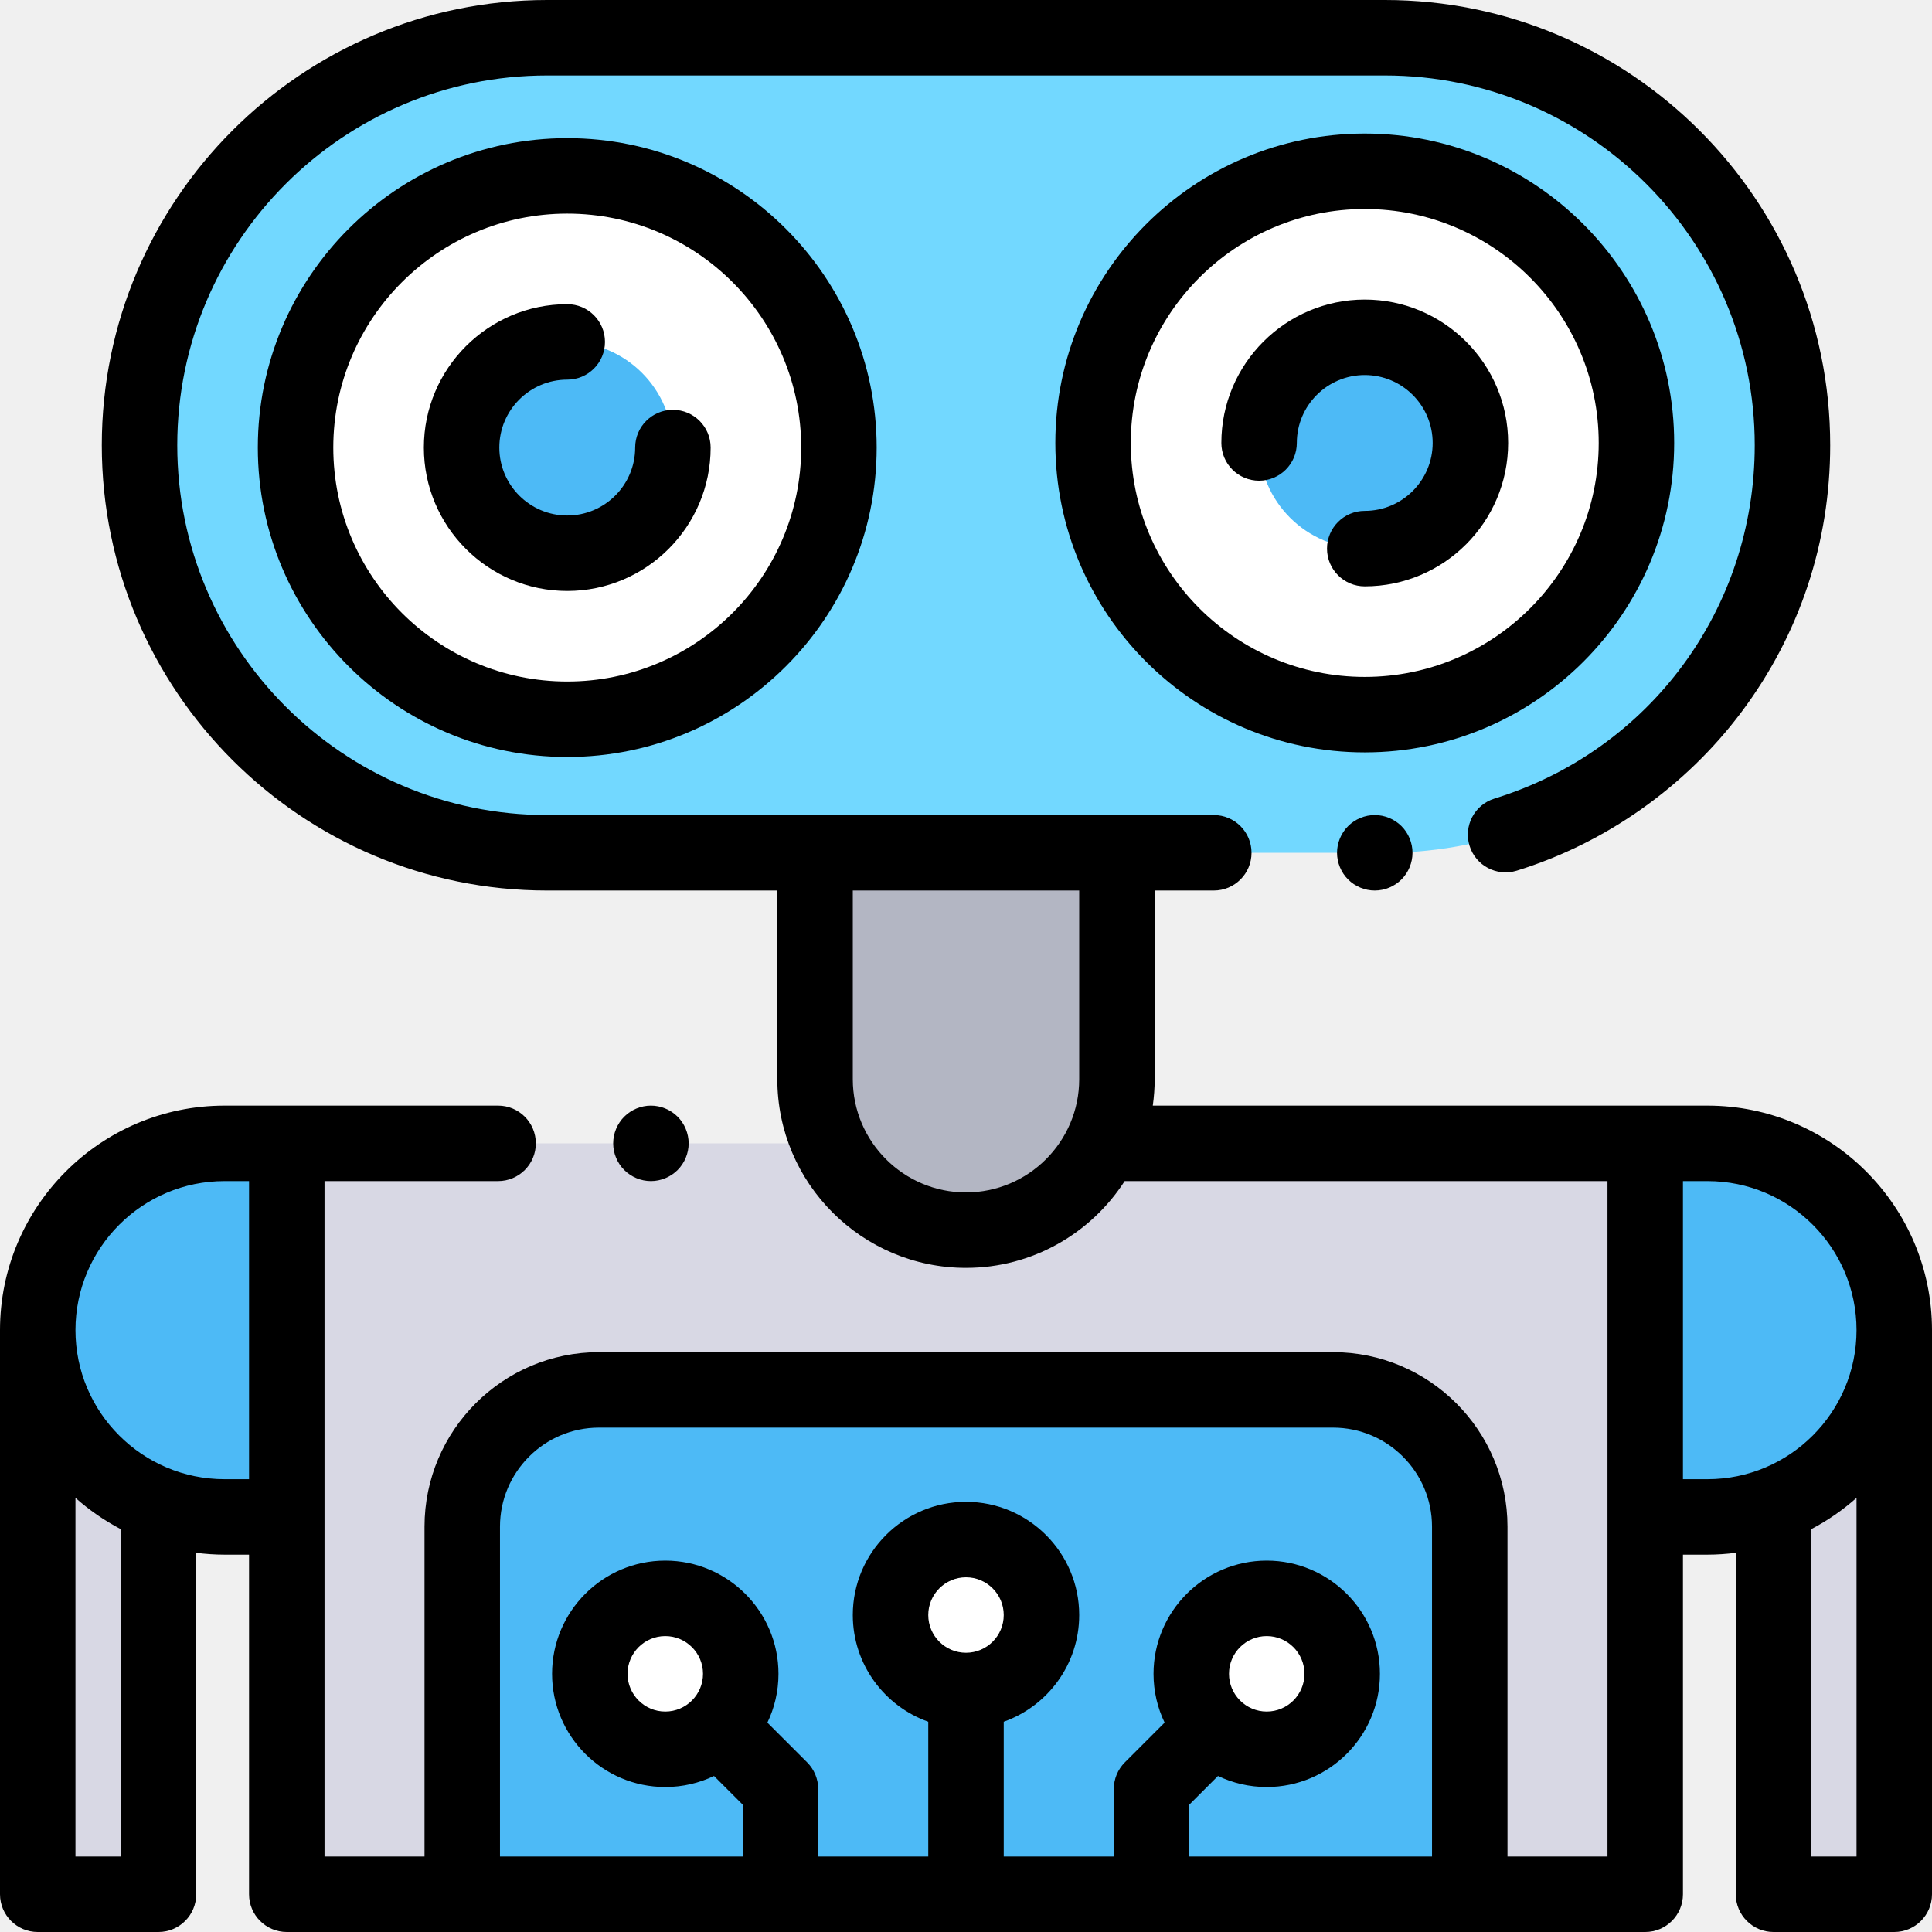
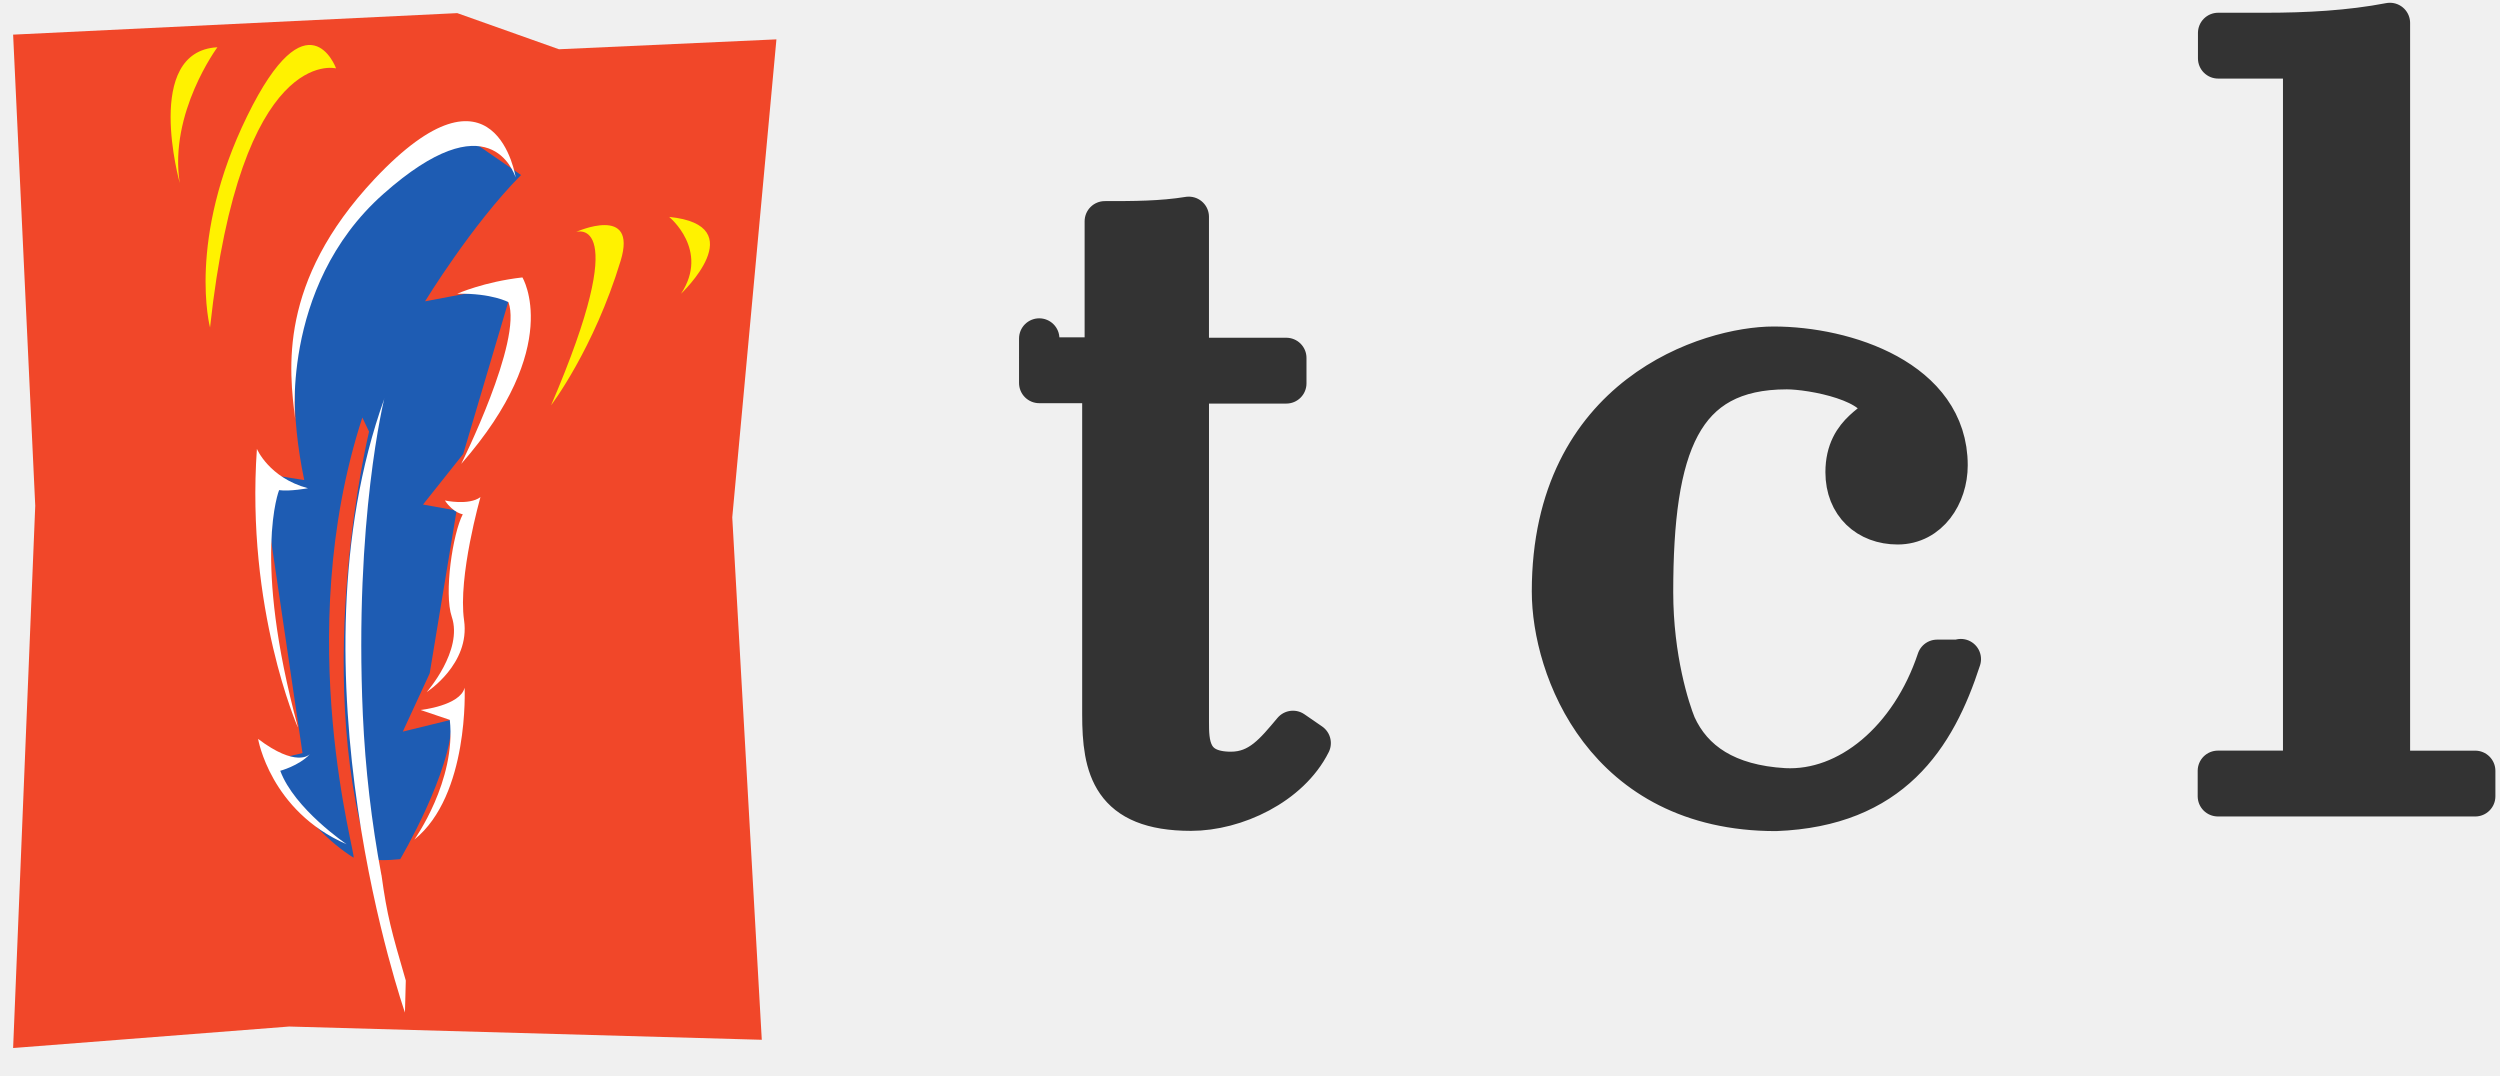
- <svg xmlns="http://www.w3.org/2000/svg" version="1.1" id="Capa_1" x="0px" y="0px" viewBox="0 0 128 128" xml:space="preserve" width="128" height="128">
-   <defs id="defs85" />
-   <g id="g876" transform="scale(0.25)">
-     <g id="g6">
-       <polygon id="polygon2" points="42,399.333 42,502 10,502 10,352.5 " style="fill:#d8d8e4" />
-       <polygon id="polygon4" points="470,399.333 470,502 502,502 502,352.5 " style="fill:#d8d8e4" />
+ <svg xmlns="http://www.w3.org/2000/svg" xmlns:xlink="http://www.w3.org/1999/xlink" viewBox="0 0 95.27 41" fill="#fff" fill-rule="evenodd" stroke="#000" stroke-linecap="round" stroke-linejoin="round">
+   <use xlink:href="#A" x=".5" y=".5" />
+   <symbol id="A" overflow="visible">
+     <g stroke="none" fill-rule="nonzero">
+       <path d="M10.552 38.62l17.978.504-1.125-19.908L29.088 1l-8.288.377L16.925 0 0 .82.843 18.775 0 39.438l10.534-.82" fill="#f14729" />
+       <path d="M16.728 26.92l-1.878.46 1.025-2.22 1.025-6.203-1.28-.23 1.532-1.926 1.912-6.453-3.365.634s1.775-2.913 3.657-4.812l-2.462-1.696s-7.934 3.135-5.8 13.32l-1.64-.257L11.028 28.2l-1.33.306s1.375 2.494 3.27 3.675c.175.108-2.4-8.346.34-16.77l.256.537s-2.175 8.98 0 16.234c0 0 .1.172 1.188.058 0 0 1.97-3.33 1.97-5.34" fill="#1e5cb3" />
+       <path d="M14.148 14.676s-1.153 4.608-.82 12.078a43.94 43.94 0 0 0 .706 6.087h.003c.217 1.57.375 2.125.927 4.025l-.032 1.22s-4.53-12.974-.784-23.4m2.78-3.994s1.02-.455 2.48-.62c0 0 1.596 2.625-2.332 7.106 0 0 2.344-4.694 1.8-6.162 0 0-.62-.345-1.937-.323m-.483 7.88s.915.2 1.354-.13c0 0-.865 3.03-.625 4.696s-1.425 2.735-1.425 2.735 1.394-1.582.956-2.87c-.304-.894.038-3.18.42-3.906 0 0-.358-.045-.68-.523m-.92 7.98s1.5-.163 1.67-.848c0 0 .185 4.098-1.915 5.788 0 0 1.602-2.242 1.35-4.562l-1.106-.375m-4.25 1.7s-.5.5-1.95-.6c0 0 .466 2.754 3.375 4.015 0 0-1.992-1.346-2.53-2.8 0 0 .704-.187 1.12-.622m-.455-1.045s-1.98-4.505-1.555-10.6c0 0 .463 1.103 1.946 1.5 0 0-.7.13-1.1.072 0 0-1.035 2.57.716 9.03m8.3-20.94s-.74-4.875-5.38.055c-3.692 3.935-3.252 7.278-3.025 9.14.057.478-.687-4.98 3.36-8.57s4.96-.837 5.046-.627" />
+       <path d="M12.302 2.105s-3.625-.933-4.798 9.875c0 0-.894-3.34 1.418-8.062s3.38-1.825 3.38-1.825M7.786 1.3S5.93 3.806 6.35 6.473c0 0-1.407-5.02 1.435-5.172M21.45 8.34s2.195-.725-.948 6.602c0 0 1.628-2.14 2.65-5.506.658-2.16-1.702-1.096-1.702-1.096M25 7.766s1.55 1.26.453 2.927c0 0 2.76-2.603-.453-2.927" fill="#fff200" />
    </g>
-     <g id="g12">
-       <path id="path8" d="M 59.5,402 H 76 V 303 H 59.5 C 32.162,303 10,325.162 10,352.5 v 0 c 0,27.338 22.162,49.5 49.5,49.5 z" style="fill:#4dbaf6" />
-       <path id="path10" d="M 452.5,402 H 436 v -99 h 16.5 c 27.338,0 49.5,22.162 49.5,49.5 v 0 c 0,27.338 -22.162,49.5 -49.5,49.5 z" style="fill:#4dbaf6" />
-     </g>
-     <path id="path14" d="m 144.977,10 h 222.046 c 59.647,0 108,48.353 108,108 v 0 c 0,59.647 -48.353,108 -108,108 H 144.977 c -59.647,0 -108,-48.353 -108,-108 v 0 c 0,-59.647 48.354,-108 108,-108 z" style="fill:#72d8ff" />
-     <polyline id="polyline16" points="216,303 76,303 76,502 436,502 436,303 296,303 " style="fill:#d8d8e4" />
-     <circle id="circle18" r="72" cy="118.61" cx="150.33" style="fill:#ffffff" />
-     <circle id="circle20" r="28" cy="118.61" cx="150.33" style="fill:#4dbaf6" />
-     <circle id="circle22" r="72" cy="117.39" cx="361.67" style="fill:#ffffff" />
-     <circle id="circle24" r="28" cy="117.39" cx="361.67" style="fill:#4dbaf6" />
-     <path id="path26" d="m 256,326 v 0 c -22.091,0 -40,-17.909 -40,-40 v -60 h 80 v 60 c 0,22.091 -17.909,40 -40,40 z" style="fill:#b3b6c3" />
-     <path id="path28" d="m 389.5,502 h -267 v -97.417 c 0,-20.02 16.23,-36.25 36.25,-36.25 h 194.5 c 20.02,0 36.25,16.23 36.25,36.25 z" style="fill:#4dbaf6" />
-     <g id="g36">
-       <circle id="circle30" r="20" cy="428" cx="256" style="fill:#ffffff" />
-       <circle id="circle32" r="20" cy="443.58" cx="335.7" style="fill:#ffffff" />
-       <circle id="circle34" r="20" cy="443.58" cx="176.3" style="fill:#ffffff" />
-     </g>
-     <path id="path38" d="m 357.26,218.93 c -1.86,1.86 -2.93,4.44 -2.93,7.07 0,2.63 1.07,5.21 2.93,7.07 1.86,1.86 4.44,2.93 7.07,2.93 2.64,0 5.21,-1.07 7.07,-2.93 1.87,-1.86 2.93,-4.44 2.93,-7.07 0,-2.63 -1.06,-5.21 -2.93,-7.07 -1.86,-1.86 -4.43,-2.93 -7.07,-2.93 -2.63,0 -5.21,1.07 -7.07,2.93 z" />
-     <path id="path40" d="m 68.326,118.611 c 0,45.215 36.785,82 82,82 45.215,0 82,-36.785 82,-82 0,-45.215 -36.785,-82 -82,-82 -45.215,0 -82,36.785 -82,82 z m 144,0 c 0,34.187 -27.813,62 -62,62 -34.187,0 -62,-27.813 -62,-62 0,-34.187 27.813,-62 62,-62 34.187,0 62,27.813 62,62 z" />
-     <path id="path42" d="m 112.326,118.611 c 0,20.953 17.047,38 38,38 20.953,0 38,-17.047 38,-38 0,-5.523 -4.477,-10 -10,-10 -5.523,0 -10,4.477 -10,10 0,9.925 -8.075,18 -18,18 -9.925,0 -18,-8.075 -18,-18 0,-9.925 8.075,-18 18,-18 5.523,0 10,-4.477 10,-10 0,-5.523 -4.477,-10 -10,-10 -20.953,0 -38,17.047 -38,38 z" />
-     <path id="path44" d="m 443.674,117.389 c 0,-45.215 -36.785,-82 -82,-82 -45.215,0 -82,36.785 -82,82 0,45.215 36.785,82 82,82 45.215,0 82,-36.785 82,-82 z m -82,62 c -34.187,0 -62,-27.813 -62,-62 0,-34.187 27.813,-62 62,-62 34.187,0 62,27.813 62,62 0,34.187 -27.813,62 -62,62 z" />
-     <path id="path46" d="m 361.674,79.389 c -20.953,0 -38,17.047 -38,38 0,5.523 4.477,10 10,10 5.523,0 10,-4.477 10,-10 0,-9.925 8.075,-18 18,-18 9.925,0 18,8.075 18,18 0,9.925 -8.075,18 -18,18 -5.523,0 -10,4.477 -10,10 0,5.523 4.477,10 10,10 20.953,0 38,-17.047 38,-38 0,-20.953 -17.047,-38 -38,-38 z" />
-     <path id="path48" d="m 179.57,310.069 c 1.86,-1.859 2.93,-4.439 2.93,-7.069 0,-2.63 -1.07,-5.21 -2.93,-7.07 -1.86,-1.86 -4.44,-2.93 -7.07,-2.93 -2.63,0 -5.21,1.069 -7.07,2.93 -1.86,1.86 -2.93,4.44 -2.93,7.07 0,2.63 1.07,5.21 2.93,7.069 1.86,1.86 4.44,2.931 7.07,2.931 2.63,0 5.21,-1.07 7.07,-2.931 z" />
-     <path id="path50" d="m 452.5,293 h -147 c 0.322,-2.289 0.5,-4.624 0.5,-7 v -50 h 15.667 c 5.523,0 10,-4.477 10,-10 0,-5.523 -4.477,-10 -10,-10 h -176.69 c -54.037,0 -98,-43.962 -98,-98 0,-54.038 43.962,-98 98,-98 h 222.046 c 54.037,0 98,43.962 98,98 0,43.236 -27.722,80.865 -68.982,93.636 -5.276,1.633 -8.229,7.233 -6.596,12.509 1.633,5.275 7.232,8.228 12.509,6.596 23.561,-7.292 44.718,-22.233 59.574,-42.071 15.371,-20.524 23.495,-44.961 23.495,-70.67 0,-65.065 -52.935,-118 -118,-118 H 144.977 c -65.065,0 -118,52.935 -118,118 0,65.065 52.935,118 118,118 H 206 v 50 c 0,27.57 22.43,50 50,50 17.629,0 33.144,-9.179 42.05,-23 H 426 v 179 h -26.5 v -87.417 c 0,-25.502 -20.748,-46.25 -46.25,-46.25 h -194.5 c -25.502,0 -46.25,20.748 -46.25,46.25 V 492 H 86 V 313 h 46 c 5.523,0 10,-4.478 10,-10 0,-5.522 -4.477,-10 -10,-10 H 59.5 C 26.691,293 0,319.691 0,352.5 V 502 c 0,5.522 4.477,10 10,10 h 32 c 5.523,0 10,-4.478 10,-10 v -90.489 c 2.459,0.311 4.958,0.489 7.5,0.489 H 66 v 90 c 0,5.522 4.477,10 10,10 h 360 c 5.523,0 10,-4.478 10,-10 v -90 h 6.5 c 2.542,0 5.041,-0.178 7.5,-0.489 V 502 c 0,5.522 4.477,10 10,10 h 32 c 5.523,0 10,-4.478 10,-10 V 352.5 C 512,319.691 485.309,293 452.5,293 Z M 256,316 c -16.542,0 -30,-13.458 -30,-30 v -50 h 60 v 50 c 0,16.542 -13.458,30 -30,30 z M 32,492 H 20 v -95.054 c 3.631,3.23 7.659,6.019 12,8.292 z M 59.5,392 C 37.72,392 20,374.28 20,352.5 20,330.72 37.72,313 59.5,313 H 66 v 79 z m 116.804,61.58 c -5.514,0 -10,-4.486 -10,-10 0,-5.514 4.486,-10 10,-10 5.514,0 10,4.486 10,10 0,5.514 -4.486,10 -10,10 z M 256,438 c -5.514,0 -10,-4.486 -10,-10 0,-5.514 4.486,-10 10,-10 5.514,0 10,4.486 10,10 0,5.514 -4.486,10 -10,10 z m 69.696,5.58 c 0,-5.514 4.486,-10 10,-10 5.514,0 10,4.486 10,10 0,5.514 -4.486,10 -10,10 -5.514,0 -10,-4.486 -10,-10 z M 315.166,492 v -13.735 l 7.613,-7.613 c 3.914,1.875 8.295,2.928 12.918,2.928 16.542,0 30,-13.458 30,-30 0,-16.542 -13.458,-30 -30,-30 -16.542,0 -30,13.458 -30,30 0,4.629 1.055,9.016 2.936,12.934 l -10.537,10.536 c -1.875,1.875 -2.929,4.419 -2.929,7.071 V 492 H 266 v -35.72 c 11.639,-4.128 20,-15.243 20,-28.28 0,-16.542 -13.458,-30 -30,-30 -16.542,0 -30,13.458 -30,30 0,13.036 8.361,24.152 20,28.28 V 492 h -29.166 v -17.878 c 0,-2.652 -1.054,-5.196 -2.929,-7.071 l -10.537,-10.536 c 1.88,-3.919 2.936,-8.306 2.936,-12.934 0,-16.542 -13.458,-30 -30,-30 -16.542,0 -30,13.458 -30,30 0,16.542 13.458,30 30,30 4.622,0 9.003,-1.052 12.918,-2.928 l 7.613,7.613 V 492 H 132.5 v -87.417 c 0,-14.475 11.776,-26.25 26.25,-26.25 h 194.5 c 14.474,0 26.25,11.775 26.25,26.25 V 492 Z M 446,392 v -79 h 6.5 c 21.78,0 39.5,17.72 39.5,39.5 0,21.78 -17.72,39.5 -39.5,39.5 z m 34,100 v -86.762 c 4.341,-2.273 8.369,-5.062 12,-8.292 V 492 Z" />
-   </g>
-   <g id="g52" transform="translate(0,-384)">
- </g>
-   <g id="g54" transform="translate(0,-384)">
- </g>
-   <g id="g56" transform="translate(0,-384)">
- </g>
-   <g id="g58" transform="translate(0,-384)">
- </g>
-   <g id="g60" transform="translate(0,-384)">
- </g>
-   <g id="g62" transform="translate(0,-384)">
- </g>
-   <g id="g64" transform="translate(0,-384)">
- </g>
-   <g id="g66" transform="translate(0,-384)">
- </g>
-   <g id="g68" transform="translate(0,-384)">
- </g>
-   <g id="g70" transform="translate(0,-384)">
- </g>
-   <g id="g72" transform="translate(0,-384)">
- </g>
-   <g id="g74" transform="translate(0,-384)">
- </g>
-   <g id="g76" transform="translate(0,-384)">
- </g>
-   <g id="g78" transform="translate(0,-384)">
- </g>
-   <g id="g80" transform="translate(0,-384)">
- </g>
+     <path d="M39.102 13.125h2.5V7.933c1.098 0 2.153 0 3.2-.17v5.377h3.716v.97h-3.715v12.905c0 .76 0 1.9 1.604 1.9 1.1 0 1.688-.76 2.365-1.562l.675.465c-.802 1.605-2.87 2.575-4.56 2.575-3.04 0-3.378-1.646-3.378-3.672V14.095h-2.406V12.4m35.12 12.218c-.97 2.997-2.66 5.615-7.05 5.784-6.544 0-8.53-5.446-8.53-8.36 0-7.515 6.037-9.33 8.444-9.33 2.744 0 6.63 1.266 6.63 4.518 0 1.14-.718 2.25-1.9 2.25-1.14 0-1.985-.76-1.985-1.984 0-1.646 1.35-1.858 1.35-2.323 0-1.14-2.66-1.605-3.588-1.605-4.053 0-5.1 2.955-5.1 8.5 0 2.534.632 4.475.875 5.067.632 1.393 1.942 2.28 4.125 2.406 2.45.125 4.813-1.858 5.825-4.897h.875m9.825 5.2v-.97h3.25V1.725h-3.24v-.97h1.816c1.563 0 3.2-.085 4.73-.38v28.5h3.25v.97h-9.796" stroke="#333" fill="#333" fill-rule="nonzero" stroke-width="1.539" />
+   </symbol>
</svg>
